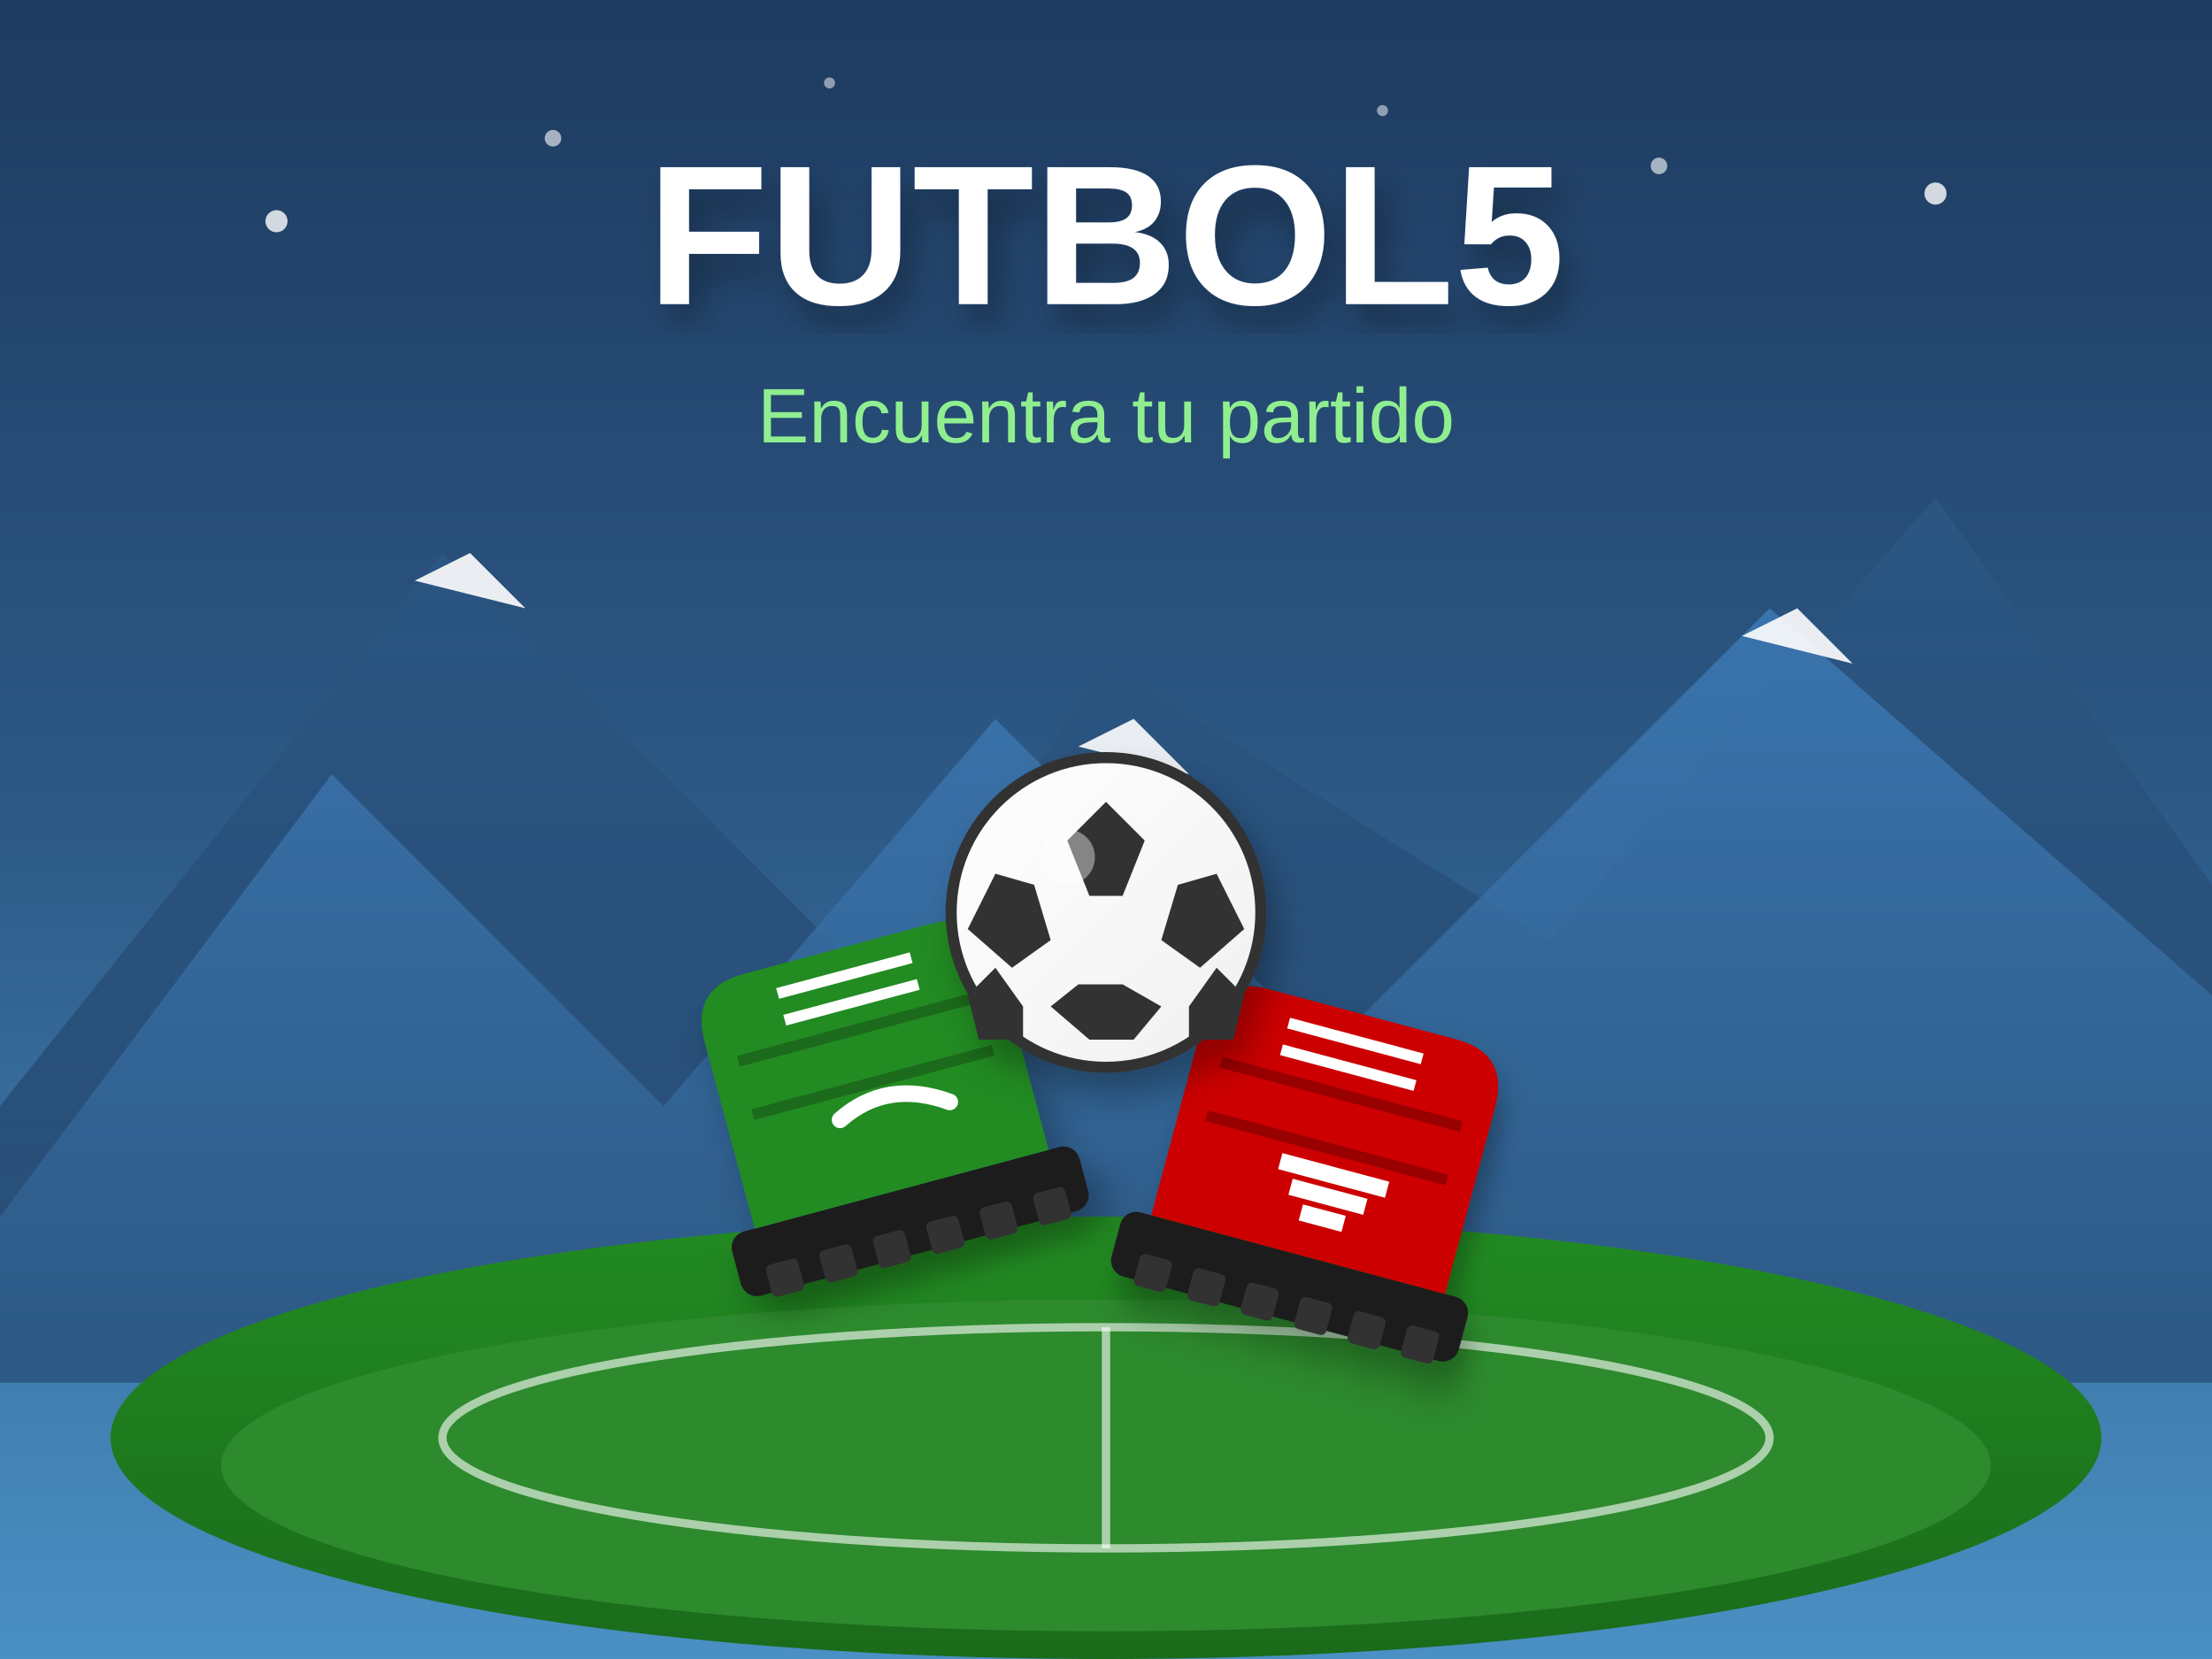
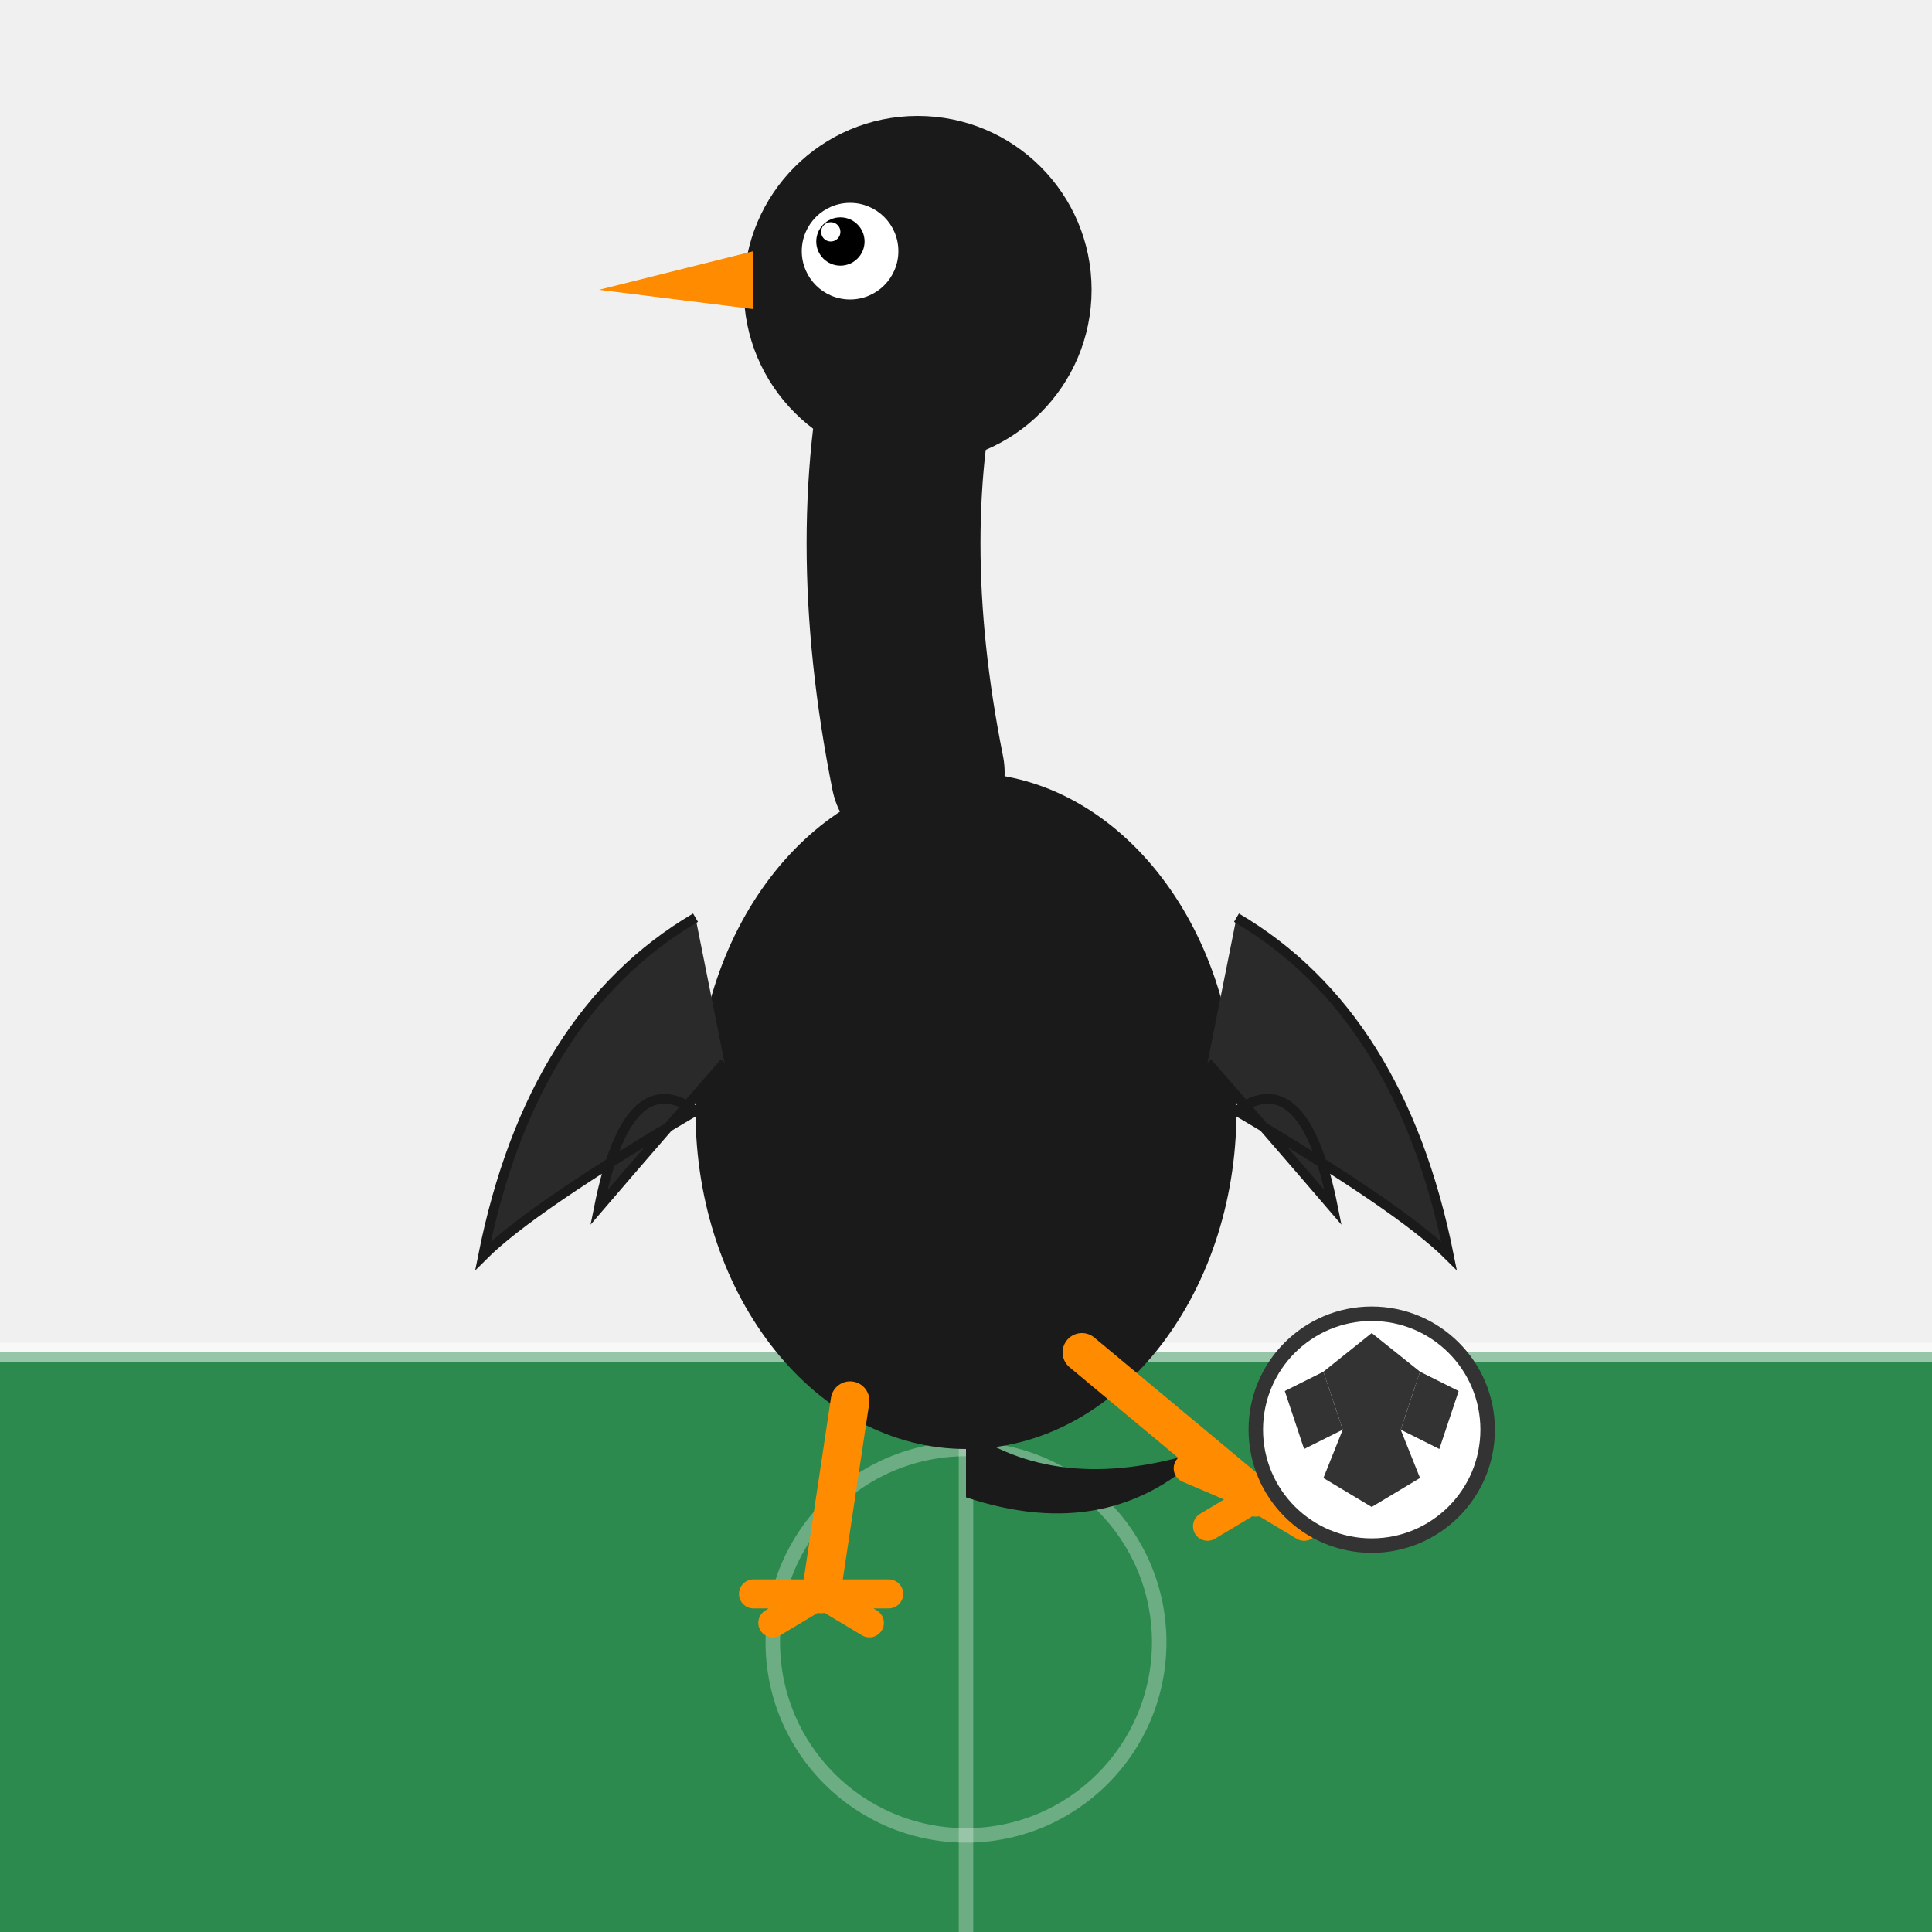
- <svg xmlns="http://www.w3.org/2000/svg" viewBox="0 0 400 300" width="400" height="300">
-   <defs>
-     <linearGradient id="skyGradient" x1="0%" y1="0%" x2="0%" y2="100%">
-       <stop offset="0%" style="stop-color:#1e3a5f;stop-opacity:1" />
-       <stop offset="50%" style="stop-color:#2d5a87;stop-opacity:1" />
-       <stop offset="100%" style="stop-color:#4a90c4;stop-opacity:1" />
-     </linearGradient>
-     <linearGradient id="mountainGradient1" x1="0%" y1="0%" x2="0%" y2="100%">
-       <stop offset="0%" style="stop-color:#2d5a87;stop-opacity:1" />
-       <stop offset="100%" style="stop-color:#1e3a5f;stop-opacity:1" />
-     </linearGradient>
-     <linearGradient id="mountainGradient2" x1="0%" y1="0%" x2="0%" y2="100%">
-       <stop offset="0%" style="stop-color:#3d7ab5;stop-opacity:1" />
-       <stop offset="100%" style="stop-color:#2d5a87;stop-opacity:1" />
-     </linearGradient>
-     <linearGradient id="grassGradient" x1="0%" y1="0%" x2="0%" y2="100%">
-       <stop offset="0%" style="stop-color:#228B22;stop-opacity:1" />
-       <stop offset="100%" style="stop-color:#1a6b1a;stop-opacity:1" />
-     </linearGradient>
-     <linearGradient id="ballGradient" x1="0%" y1="0%" x2="100%" y2="100%">
-       <stop offset="0%" style="stop-color:#ffffff;stop-opacity:1" />
-       <stop offset="100%" style="stop-color:#f0f0f0;stop-opacity:1" />
-     </linearGradient>
-     <filter id="shadow" x="-20%" y="-20%" width="140%" height="140%">
-       <feDropShadow dx="2" dy="4" stdDeviation="3" flood-opacity="0.3" />
-     </filter>
-   </defs>
-   <rect x="0" y="0" width="400" height="300" fill="url(#skyGradient)" />
-   <polygon points="0,200 80,100 160,180 200,120 280,170 350,90 400,160 400,250 0,250" fill="url(#mountainGradient1)" opacity="0.7" />
-   <polygon points="0,220 60,140 120,200 180,130 240,190 320,110 400,180 400,250 0,250" fill="url(#mountainGradient2)" opacity="0.85" />
-   <polygon points="75,105 85,100 95,110" fill="white" opacity="0.9" />
-   <polygon points="195,135 205,130 215,140" fill="white" opacity="0.9" />
-   <polygon points="315,115 325,110 335,120" fill="white" opacity="0.9" />
-   <ellipse cx="200" cy="260" rx="180" ry="40" fill="url(#grassGradient)" />
-   <ellipse cx="200" cy="265" rx="160" ry="30" fill="#2d8a2d" />
-   <ellipse cx="200" cy="260" rx="120" ry="20" fill="none" stroke="white" stroke-width="1.5" opacity="0.6" />
-   <line x1="200" y1="240" x2="200" y2="280" stroke="white" stroke-width="1.5" opacity="0.6" />
-   <g transform="translate(120, 180) rotate(-15)" filter="url(#shadow)">
-     <rect x="0" y="45" width="65" height="12" rx="3" fill="#1a1a1a" />
-     <rect x="5" y="52" width="6" height="6" rx="1" fill="#333" />
-     <rect x="15" y="52" width="6" height="6" rx="1" fill="#333" />
-     <rect x="25" y="52" width="6" height="6" rx="1" fill="#333" />
-     <rect x="35" y="52" width="6" height="6" rx="1" fill="#333" />
-     <rect x="45" y="52" width="6" height="6" rx="1" fill="#333" />
-     <rect x="55" y="52" width="6" height="6" rx="1" fill="#333" />
-     <path d="M5,10 Q5,0 15,0 L50,0 Q60,0 60,10 L60,45 L5,45 Z" fill="#228B22" />
-     <path d="M10,15 L55,15" stroke="#1a6b1a" stroke-width="2" />
-     <path d="M10,25 L55,25" stroke="#1a6b1a" stroke-width="2" />
-     <line x1="20" y1="5" x2="45" y2="5" stroke="white" stroke-width="2" />
-     <line x1="20" y1="10" x2="45" y2="10" stroke="white" stroke-width="2" />
-     <path d="M25,30 Q35,25 45,32" stroke="white" stroke-width="3" fill="none" stroke-linecap="round" />
-   </g>
-   <g transform="translate(215, 175) rotate(15)" filter="url(#shadow)">
-     <rect x="0" y="45" width="65" height="12" rx="3" fill="#1a1a1a" />
-     <rect x="5" y="52" width="6" height="6" rx="1" fill="#333" />
-     <rect x="15" y="52" width="6" height="6" rx="1" fill="#333" />
-     <rect x="25" y="52" width="6" height="6" rx="1" fill="#333" />
-     <rect x="35" y="52" width="6" height="6" rx="1" fill="#333" />
-     <rect x="45" y="52" width="6" height="6" rx="1" fill="#333" />
-     <rect x="55" y="52" width="6" height="6" rx="1" fill="#333" />
-     <path d="M5,10 Q5,0 15,0 L50,0 Q60,0 60,10 L60,45 L5,45 Z" fill="#CC0000" />
-     <path d="M10,15 L55,15" stroke="#990000" stroke-width="2" />
-     <path d="M10,25 L55,25" stroke="#990000" stroke-width="2" />
-     <line x1="20" y1="5" x2="45" y2="5" stroke="white" stroke-width="2" />
-     <line x1="20" y1="10" x2="45" y2="10" stroke="white" stroke-width="2" />
-     <rect x="25" y="28" width="20" height="3" fill="white" />
-     <rect x="28" y="32" width="14" height="3" fill="white" />
-     <rect x="31" y="36" width="8" height="3" fill="white" />
-   </g>
-   <g transform="translate(175, 140)" filter="url(#shadow)">
-     <circle cx="25" cy="25" r="28" fill="url(#ballGradient)" stroke="#333" stroke-width="2" />
-     <polygon points="25,5 32,12 28,22 22,22 18,12" fill="#333" />
-     <polygon points="45,18 50,28 42,35 35,30 38,20" fill="#333" />
-     <polygon points="5,18 0,28 8,35 15,30 12,20" fill="#333" />
-     <polygon points="15,42 22,48 30,48 35,42 28,38 20,38" fill="#333" />
-     <polygon points="40,42 45,35 50,40 48,48 40,48" fill="#333" />
-     <polygon points="10,42 5,35 0,40 2,48 10,48" fill="#333" />
-     <circle cx="18" cy="15" r="5" fill="white" opacity="0.4" />
-   </g>
-   <text x="200" y="55" font-family="Arial, sans-serif" font-size="36" font-weight="bold" fill="white" text-anchor="middle" filter="url(#shadow)">
-     FUTBOL5
-   </text>
-   <text x="200" y="80" font-family="Arial, sans-serif" font-size="14" fill="#90EE90" text-anchor="middle">
-     Encuentra tu partido
-   </text>
-   <circle cx="50" cy="40" r="2" fill="white" opacity="0.8" />
-   <circle cx="350" cy="35" r="2" fill="white" opacity="0.8" />
-   <circle cx="100" cy="25" r="1.5" fill="white" opacity="0.6" />
-   <circle cx="300" cy="30" r="1.5" fill="white" opacity="0.6" />
-   <circle cx="150" cy="15" r="1" fill="white" opacity="0.5" />
-   <circle cx="250" cy="20" r="1" fill="white" opacity="0.5" />
+ <svg xmlns="http://www.w3.org/2000/svg" viewBox="0 0 200 200" width="200" height="200">
+   <rect x="0" y="140" width="200" height="60" rx="0" fill="#2d8a4e" />
+   <line x1="0" y1="140" x2="200" y2="140" stroke="#ffffff" stroke-width="2" opacity="0.5" />
+   <line x1="100" y1="140" x2="100" y2="200" stroke="#ffffff" stroke-width="1.5" opacity="0.3" />
+   <circle cx="100" cy="170" r="20" fill="none" stroke="#ffffff" stroke-width="1.5" opacity="0.3" />
+   <ellipse cx="100" cy="115" rx="28" ry="35" fill="#1a1a1a" />
+   <path d="M95 80 Q90 55 95 35" stroke="#1a1a1a" stroke-width="18" fill="none" stroke-linecap="round" />
+   <circle cx="95" cy="30" r="18" fill="#1a1a1a" />
+   <circle cx="88" cy="26" r="5" fill="#ffffff" />
+   <circle cx="87" cy="25" r="2.5" fill="#000000" />
+   <circle cx="86" cy="24" r="1" fill="#ffffff" />
+   <path d="M78 32 L62 30 L78 26" fill="#ff8c00" />
+   <path d="M72 95 Q55 105 50 130 Q55 125 72 115 Q65 110 62 125 Q68 118 75 110" fill="#2a2a2a" stroke="#1a1a1a" stroke-width="1" />
+   <path d="M128 95 Q145 105 150 130 Q145 125 128 115 Q135 110 138 125 Q132 118 125 110" fill="#2a2a2a" stroke="#1a1a1a" stroke-width="1" />
+   <path d="M100 148 Q110 155 125 150 Q115 160 100 155" fill="#1a1a1a" />
+   <line x1="88" y1="145" x2="85" y2="165" stroke="#ff8c00" stroke-width="4" stroke-linecap="round" />
+   <path d="M78 165 L85 165 L92 165 M80 168 L85 165 L90 168" stroke="#ff8c00" stroke-width="3" fill="none" stroke-linecap="round" />
+   <line x1="112" y1="140" x2="130" y2="155" stroke="#ff8c00" stroke-width="4" stroke-linecap="round" />
+   <path d="M123 152 L130 155 L137 152 M125 158 L130 155 L135 158" stroke="#ff8c00" stroke-width="3" fill="none" stroke-linecap="round" />
+   <circle cx="142" cy="148" r="12" fill="#ffffff" stroke="#333" stroke-width="1.5" />
+   <path d="M142 138 L137 142 L139 148 L145 148 L147 142 Z" fill="#333" />
+   <path d="M133 144 L137 142 L139 148 L135 150 Z" fill="#333" />
+   <path d="M151 144 L147 142 L145 148 L149 150 Z" fill="#333" />
+   <path d="M137 153 L139 148 L145 148 L147 153 L142 156 Z" fill="#333" />
+   <circle cx="90" cy="23" r="1" fill="#ffffff" opacity="0.8" />
</svg>
